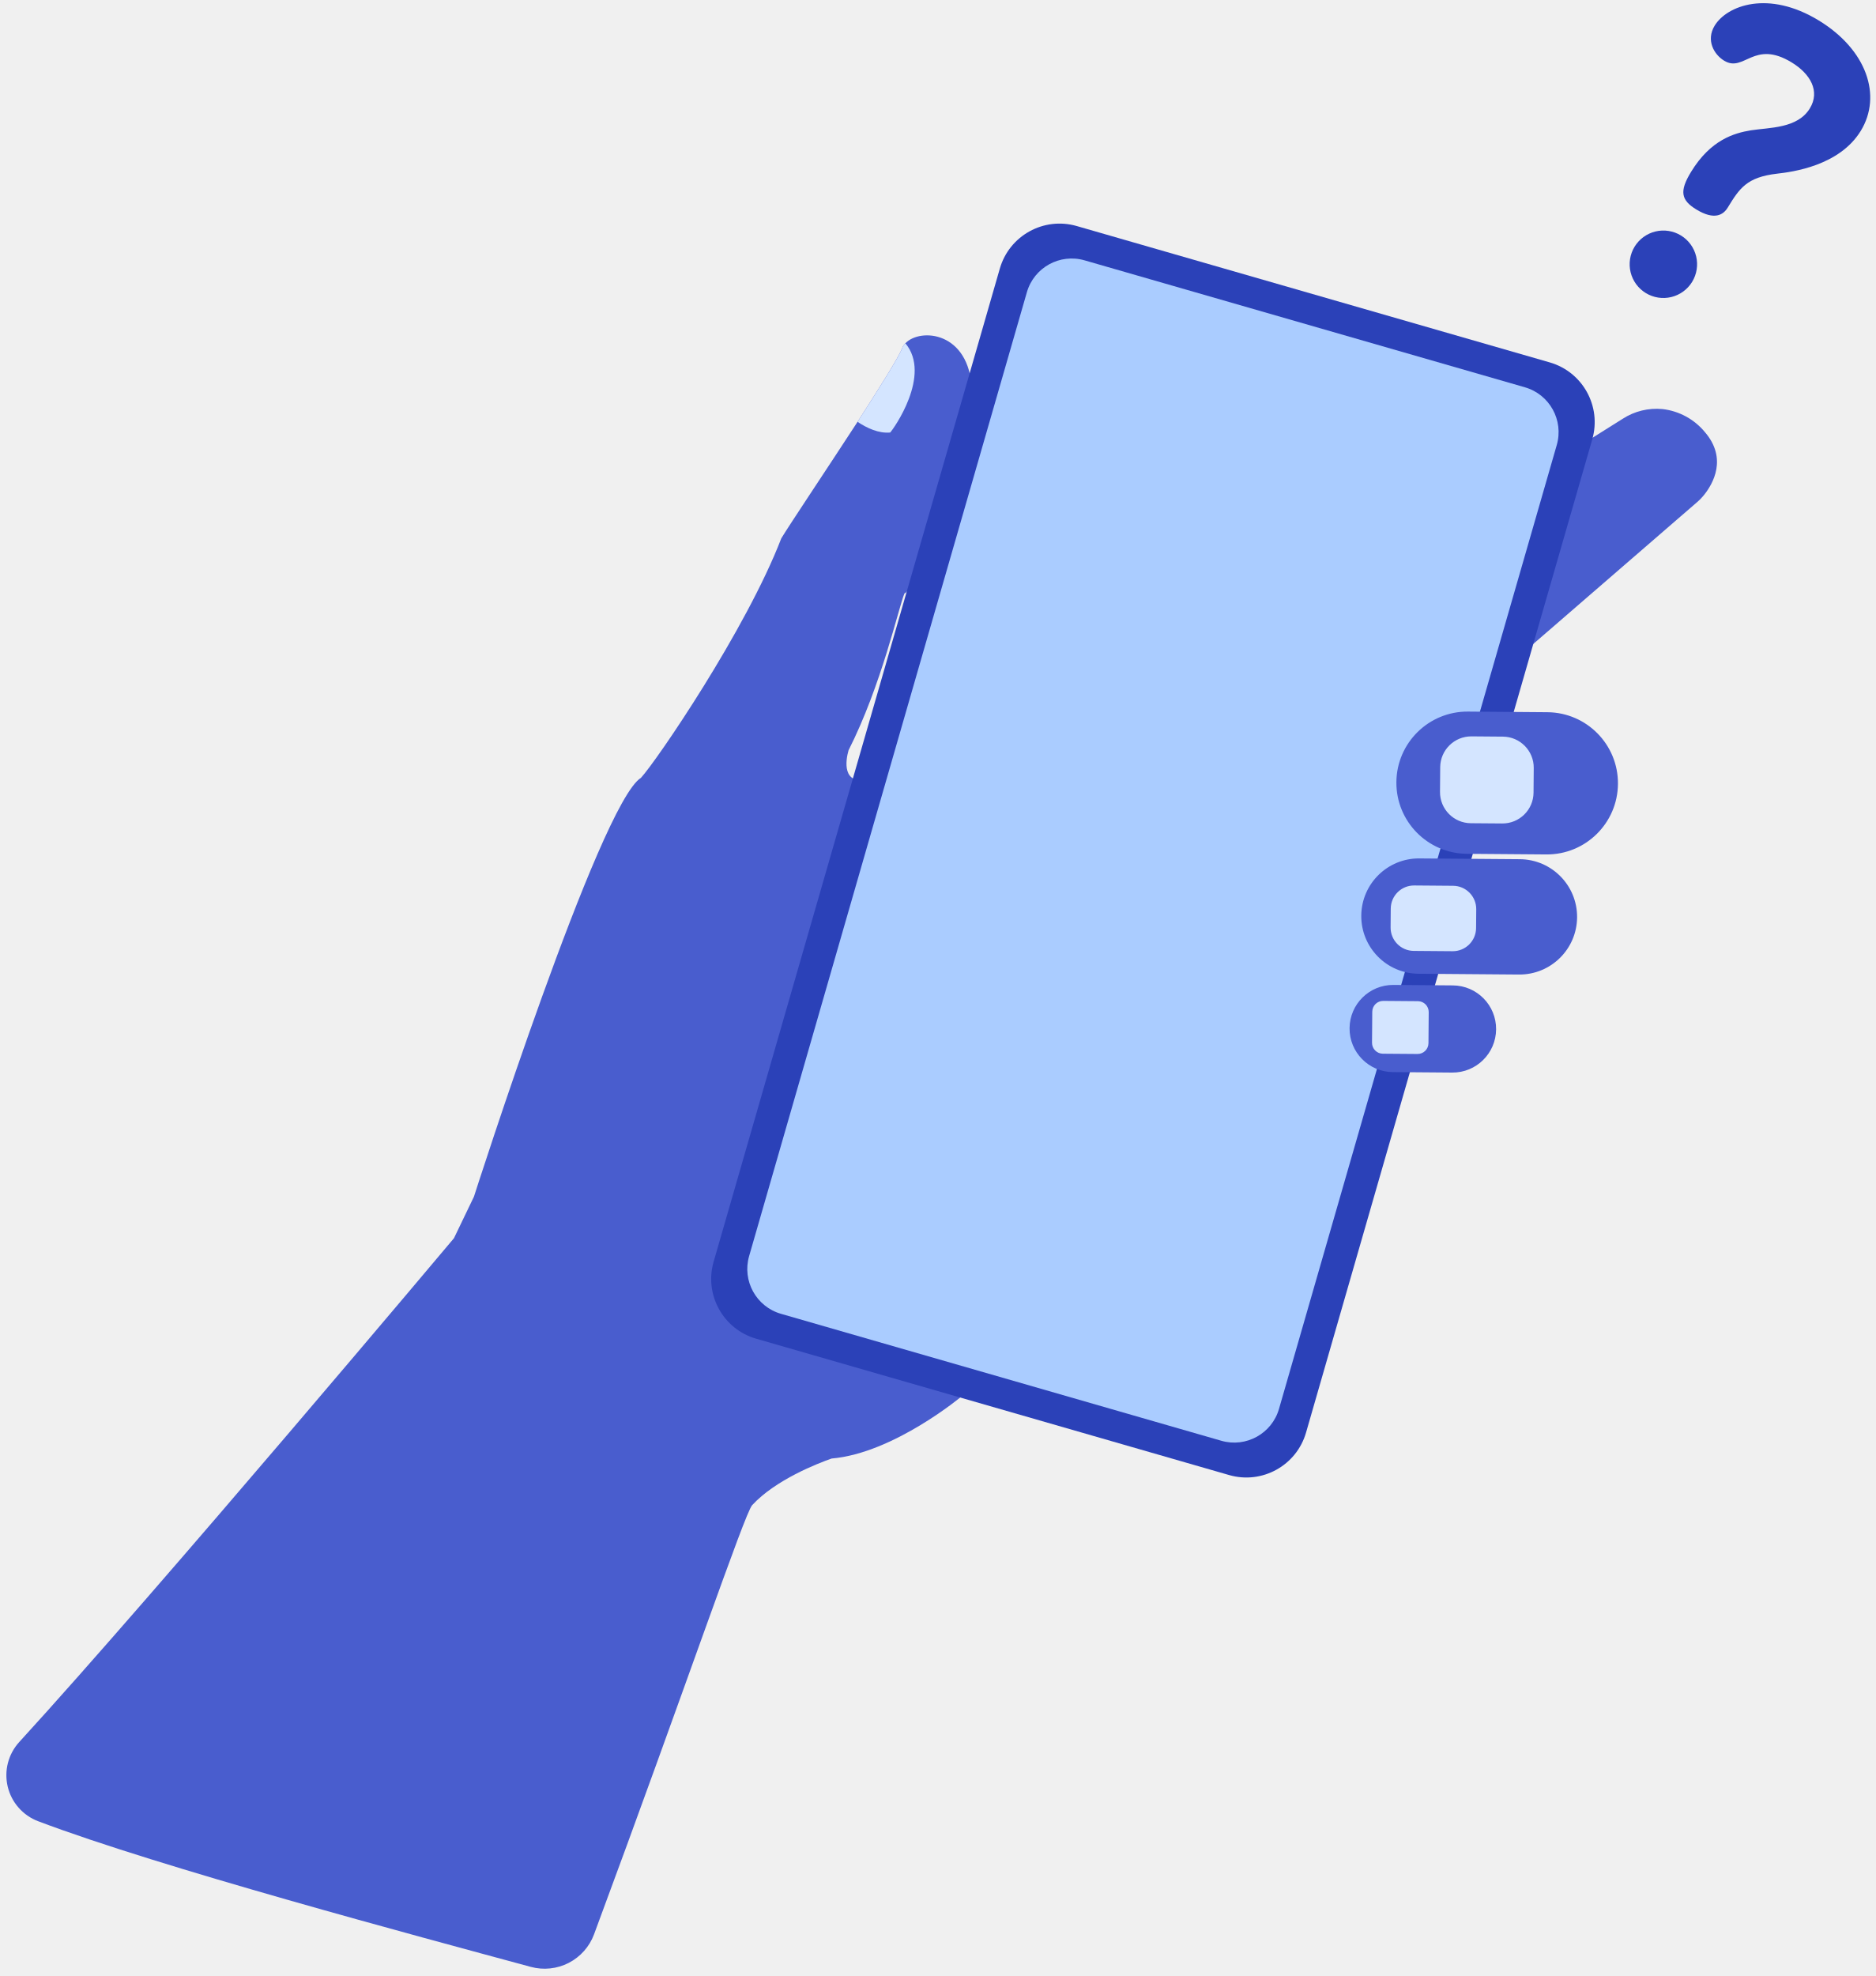
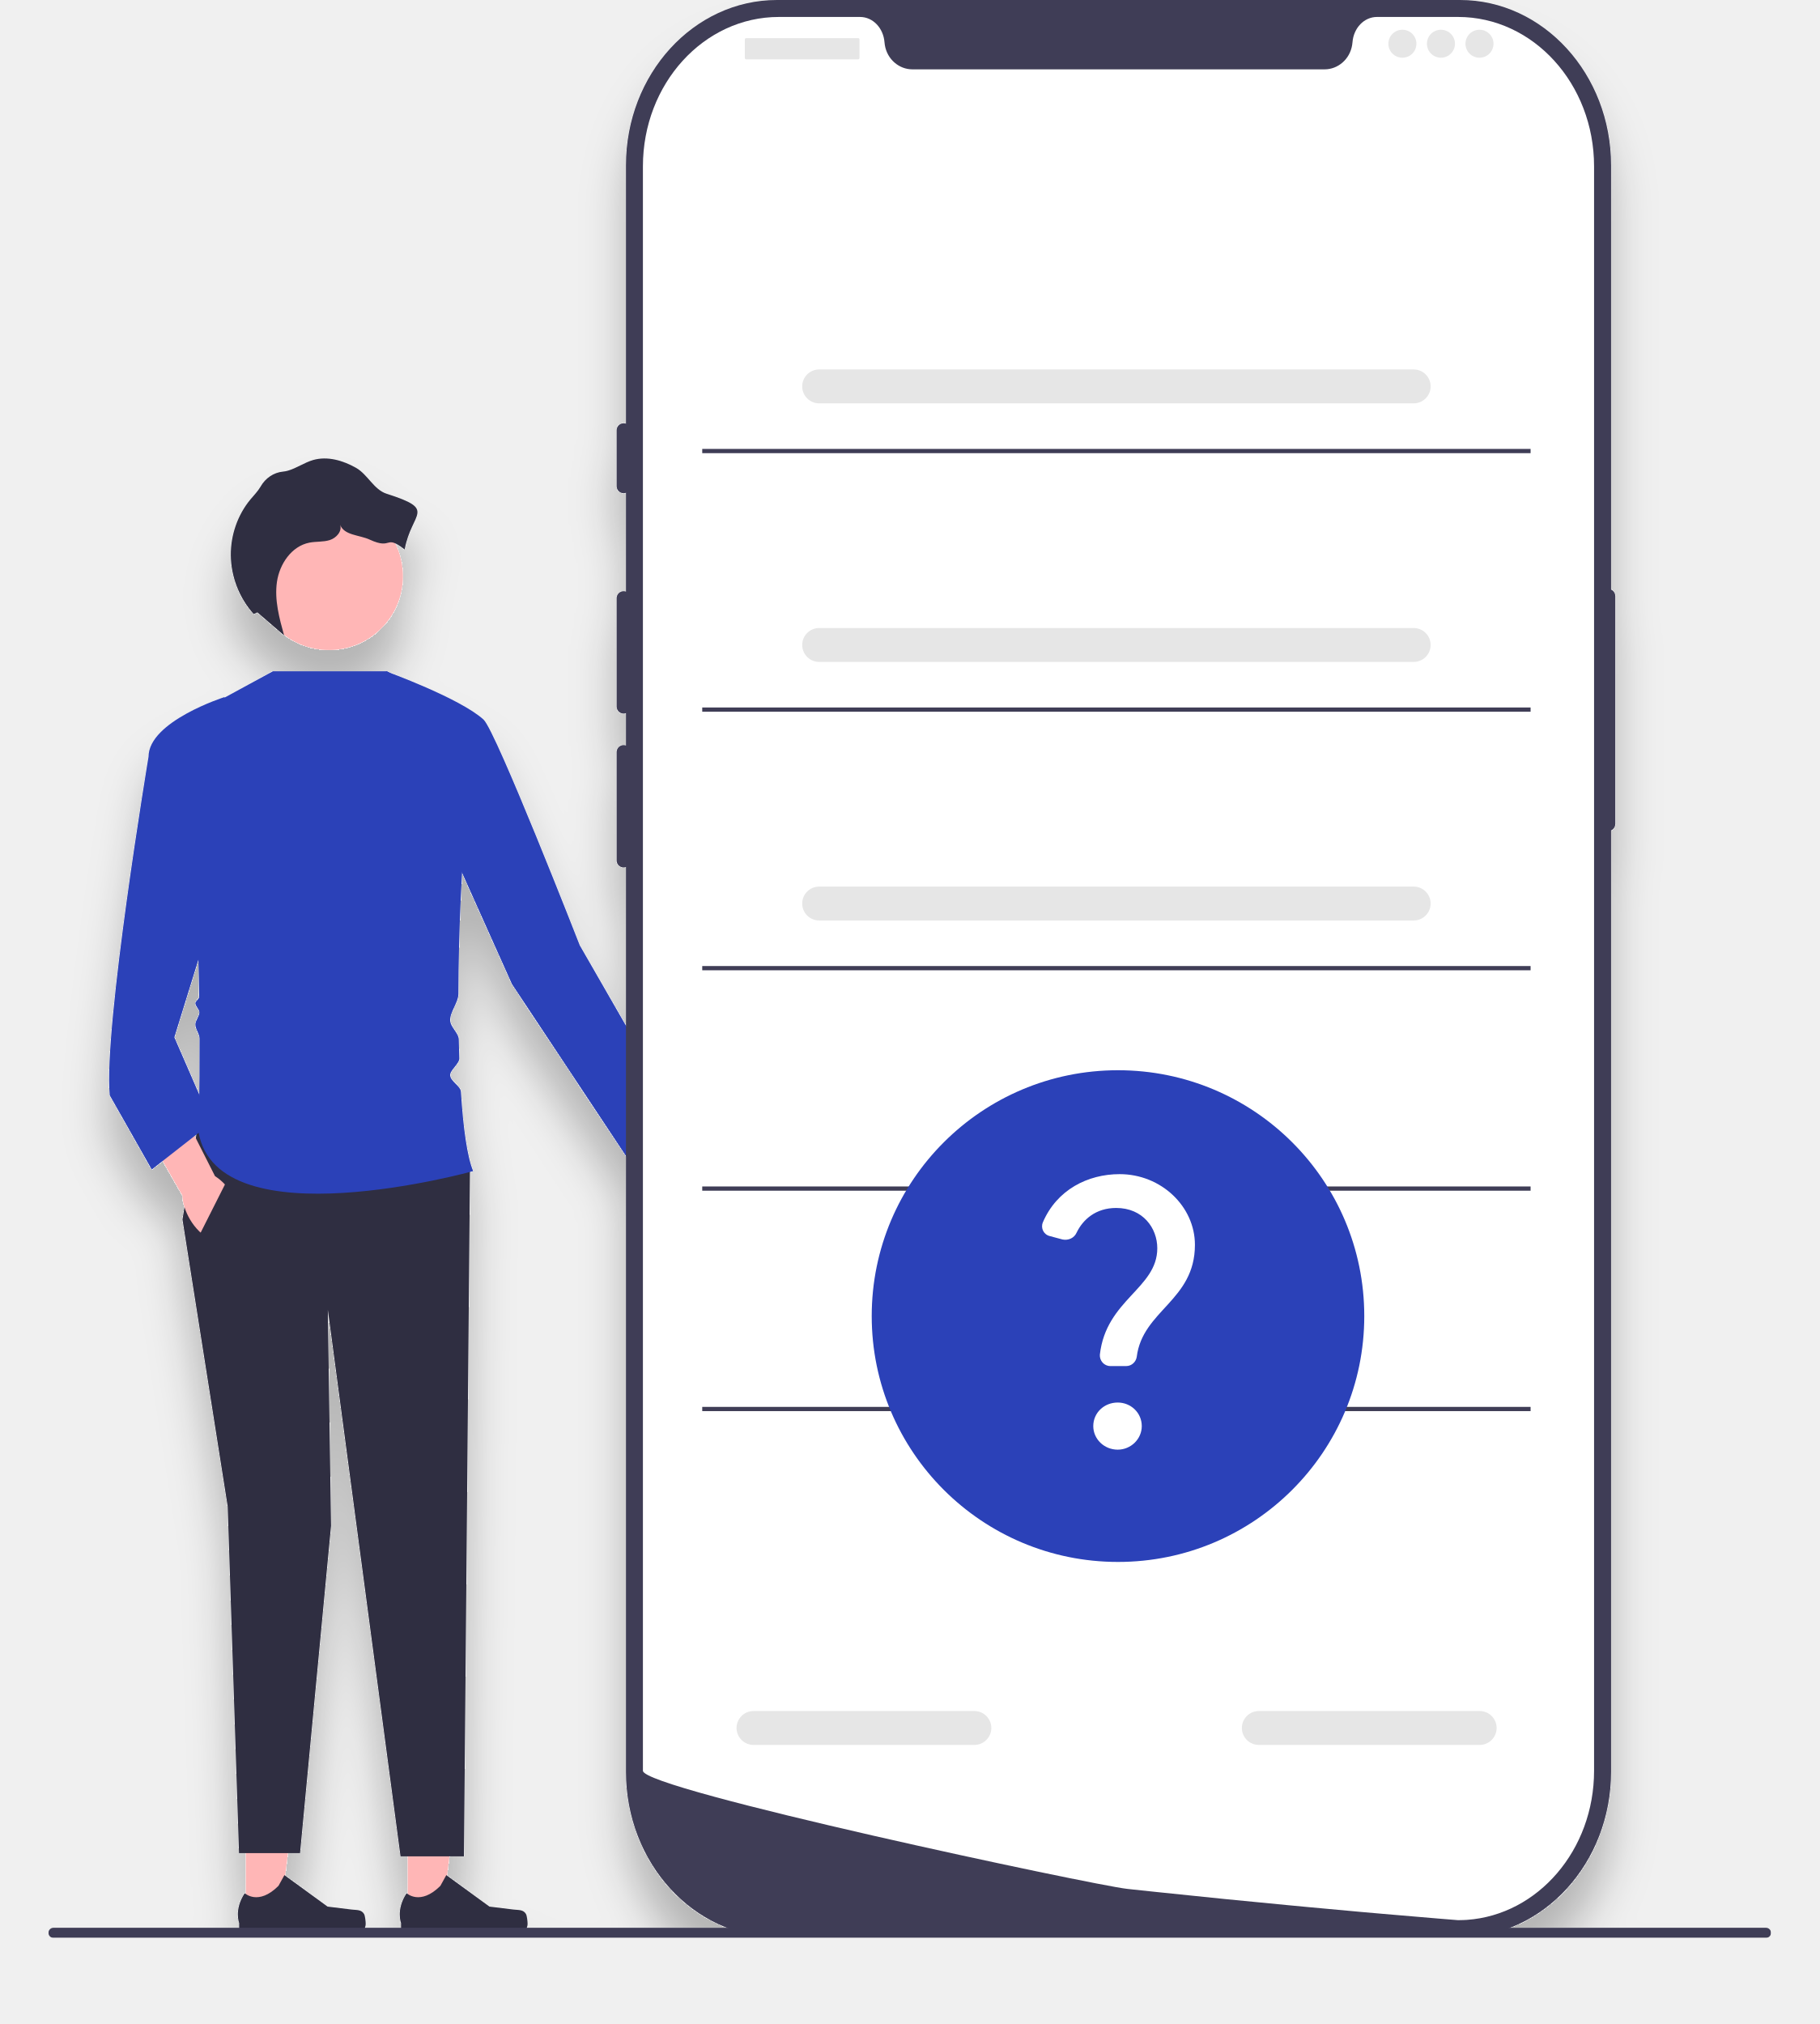
- <svg xmlns="http://www.w3.org/2000/svg" width="169" height="178" viewBox="0 0 169 178" fill="none">
-   <path d="M153.555 44.561C153.357 44.811 153.136 45.041 152.894 45.247L135.589 60.224L122.672 99.456L86.663 125.769C86.663 125.769 80.528 130.909 74.927 131.386C73.674 131.824 69.875 133.302 67.771 135.586C67.093 136.322 61.774 152.031 53.524 174.246C53.111 175.358 52.297 176.275 51.243 176.818C50.188 177.36 48.969 177.489 47.825 177.179C37.515 174.381 14.424 168.22 3.438 164.058C2.761 163.802 2.157 163.384 1.679 162.841C1.2 162.298 0.862 161.645 0.695 160.941C0.527 160.237 0.534 159.503 0.715 158.802C0.897 158.102 1.247 157.456 1.735 156.922C14.36 143.123 40.902 111.538 40.902 111.538L42.702 107.798C42.702 107.798 54.041 72.371 57.75 70.068C59.152 68.545 67.22 56.735 70.394 48.497C71.116 47.298 74.462 42.307 77.265 37.999C79.251 34.919 80.975 32.179 81.269 31.396C81.332 31.217 81.438 31.056 81.578 30.927C81.578 30.927 81.569 30.924 81.58 30.918C82.917 29.521 87.355 29.836 87.57 35.14C87.811 40.991 82.55 53.127 81.491 53.458C80.955 54.749 79.433 61.701 76.455 67.587C76.198 68.477 75.815 70.775 78.327 70.218C80.841 69.651 138.996 42.254 138.996 42.254L146.209 37.723C147.271 37.036 148.535 36.728 149.795 36.849C151.287 37.021 152.654 37.764 153.61 38.922C155.668 41.307 154.324 43.598 153.555 44.561Z" fill="#495DCE" />
-   <path d="M80.205 38.962C79.166 39.057 78.105 38.559 77.265 37.998C79.251 34.918 80.975 32.178 81.269 31.396C81.332 31.216 81.438 31.055 81.578 30.926C83.971 33.784 80.492 38.668 80.205 38.962Z" fill="#D4E5FF" />
-   <path d="M139.634 32.646L97.017 20.363C94.046 19.506 90.942 21.221 90.085 24.193L64.298 113.659C63.441 116.63 65.156 119.734 68.128 120.591L110.744 132.874C113.716 133.731 116.819 132.016 117.676 129.044L143.463 39.578C144.32 36.606 142.605 33.503 139.634 32.646Z" fill="#2B41B8" />
-   <path d="M137.393 34.887L97.721 23.452C95.492 22.81 93.165 24.096 92.522 26.325L67.496 113.151C66.853 115.38 68.139 117.708 70.368 118.35L110.04 129.785C112.269 130.428 114.597 129.141 115.239 126.913L140.266 40.086C140.908 37.857 139.622 35.529 137.393 34.887Z" fill="#AACCFF" />
-   <path d="M139.424 64.157L132.271 64.1C128.733 64.073 125.843 66.918 125.815 70.456C125.787 73.994 128.632 76.885 132.17 76.912L139.323 76.969C142.86 76.997 145.751 74.151 145.779 70.613C145.807 67.076 142.961 64.185 139.424 64.157Z" fill="#495DCE" />
-   <path d="M136.944 77.398L127.888 77.327C125.019 77.304 122.675 79.611 122.652 82.48C122.629 85.349 124.937 87.693 127.806 87.716L136.862 87.787C139.731 87.81 142.075 85.503 142.097 82.634C142.12 79.765 139.812 77.421 136.944 77.398Z" fill="#495DCE" />
-   <path d="M130.905 88.766L125.554 88.723C123.385 88.706 121.614 90.45 121.597 92.619C121.579 94.787 123.324 96.559 125.492 96.576L130.843 96.618C133.011 96.636 134.783 94.891 134.8 92.723C134.817 90.555 133.073 88.783 130.905 88.766Z" fill="#495DCE" />
-   <path d="M127.756 90.187L124.63 90.162C124.089 90.158 123.647 90.593 123.642 91.134L123.62 93.931C123.616 94.472 124.051 94.914 124.592 94.919L127.719 94.943C128.26 94.948 128.702 94.512 128.706 93.971L128.728 91.174C128.733 90.633 128.297 90.191 127.756 90.187Z" fill="#D4E5FF" />
-   <path d="M130.926 79.792L127.424 79.764C126.264 79.755 125.316 80.688 125.307 81.848L125.294 83.542C125.285 84.701 126.218 85.649 127.377 85.658L130.88 85.686C132.039 85.695 132.987 84.762 132.996 83.602L133.01 81.908C133.019 80.749 132.086 79.801 130.926 79.792Z" fill="#D4E5FF" />
-   <path d="M135.413 66.356L132.585 66.333C131.038 66.321 129.775 67.565 129.763 69.111L129.745 71.335C129.733 72.881 130.977 74.145 132.523 74.157L135.351 74.179C136.897 74.192 138.161 72.948 138.173 71.402L138.191 69.178C138.203 67.631 136.959 66.368 135.413 66.356Z" fill="#D4E5FF" />
-   <path d="M163.88 1.848C159.335 -0.927 155.603 0.492 154.492 2.31C153.69 3.624 154.431 4.908 155.34 5.463C157.158 6.574 158.001 3.528 161.435 5.626C163.119 6.654 164.013 8.217 163.067 9.766C161.956 11.584 159.434 11.477 157.747 11.741C156.256 11.987 154.134 12.586 152.366 15.482C151.296 17.233 151.459 18.026 152.839 18.869C154.489 19.876 155.278 19.341 155.669 18.701C156.738 16.95 157.389 15.96 160.125 15.643C161.466 15.491 165.726 14.949 167.659 11.784C169.592 8.618 168.19 4.48 163.88 1.848Z" fill="#2B41B8" />
-   <path d="M151.454 21.212C151.114 21.004 150.735 20.865 150.341 20.804C149.947 20.742 149.545 20.758 149.157 20.852C148.769 20.946 148.403 21.115 148.081 21.35C147.759 21.585 147.486 21.881 147.278 22.222C147.07 22.562 146.931 22.94 146.869 23.334C146.807 23.729 146.824 24.131 146.917 24.519C147.011 24.907 147.18 25.272 147.415 25.595C147.65 25.917 147.947 26.19 148.287 26.398C148.975 26.818 149.801 26.948 150.584 26.758C151.368 26.569 152.044 26.076 152.464 25.389C152.883 24.701 153.013 23.875 152.824 23.091C152.634 22.308 152.142 21.632 151.454 21.212Z" fill="#2B41B8" />
+ <svg xmlns="http://www.w3.org/2000/svg" width="169" height="188" viewBox="0 0 169 188" fill="none">
+   <g clip-path="url(#clip0_11088_31210)" filter="url(#filter0_d_11088_31210)">
+     <path d="M65.845 110.24C66.754 111.997 66.583 113.89 65.463 114.467C64.343 115.045 62.698 114.089 61.788 112.332C61.391 111.563 61.2 110.767 61.204 110.068L57.445 102.575L61.005 100.889L64.333 108.455C64.908 108.855 65.447 109.471 65.845 110.24Z" fill="#FFB6B6" />
+     <path d="M37.87 177.851L41.075 177.851L42.6 165.51L37.869 165.51L37.87 177.851Z" fill="#FFB6B6" />
+     <path d="M48.851 177.779C48.951 177.947 49.004 178.488 49.004 178.683C49.004 179.283 48.517 179.769 47.916 179.769H37.99C37.58 179.769 37.248 179.437 37.248 179.028V178.616C37.248 178.616 36.757 177.376 37.768 175.848C37.768 175.848 39.025 177.044 40.902 175.17L41.456 174.169L45.463 177.095L47.685 177.368C48.171 177.427 48.602 177.358 48.851 177.779Z" fill="#2F2E41" />
+     <path d="M22.833 177.851L26.038 177.851L27.562 165.51L22.832 165.51L22.833 177.851Z" fill="#FFB6B6" />
+     <path d="M33.814 177.779C33.914 177.947 33.967 178.488 33.967 178.683C33.967 179.283 33.48 179.769 32.879 179.769H22.953C22.543 179.769 22.211 179.437 22.211 179.028V178.616C22.211 178.616 21.72 177.376 22.731 175.848C22.731 175.848 23.987 177.044 25.865 175.17L26.419 174.169L30.426 177.095L32.648 177.368C33.133 177.427 33.564 177.358 33.814 177.779Z" fill="#2F2E41" />
+     <path d="M18.297 105.036L16.947 113.273L21.148 139.931L22.198 172.13H27.87L30.75 141.728L30.45 121.66L37.201 172.43H43.094L43.652 108.78L18.297 105.036Z" fill="#2F2E41" />
+     <path d="M25.347 62.353H35.965L45.15 67.745C43.721 67.382 42.616 80.623 42.579 92.322C42.576 93.1 41.804 93.993 41.812 94.753C41.818 95.407 42.602 95.93 42.615 96.564C42.628 97.158 42.644 97.741 42.663 98.312C42.679 98.787 41.791 99.415 41.812 99.871C41.838 100.454 42.776 100.859 42.811 101.408C43.025 104.78 43.395 107.452 43.95 108.78C43.95 108.78 20.246 115.37 18.446 105.186C18.446 105.186 18.549 101.526 18.534 96.471C18.533 96.022 18.15 95.615 18.147 95.147C18.145 94.798 18.522 94.391 18.518 94.033C18.515 93.739 18.151 93.478 18.147 93.178C18.145 92.999 18.503 92.782 18.5 92.601C18.356 82.989 17.71 70.875 15.445 67.745L25.347 62.353Z" fill="#2B41B8" />
+     <path d="M35.85 62.353C35.85 62.353 42.73 64.849 44.913 66.838C46.073 67.894 53.853 87.813 53.853 87.813L64.659 106.6L59.042 108.729L47.552 91.408L42.451 80.026L35.85 62.353Z" fill="#2B41B8" />
+     <path d="M21.579 110.951C22.583 112.656 22.515 114.555 21.428 115.193C20.341 115.83 18.646 114.965 17.643 113.26C17.204 112.513 16.97 111.73 16.936 111.031L12.775 103.753L16.239 101.876L19.973 109.25C20.568 109.619 21.14 110.205 21.579 110.951Z" fill="#FFB6B6" />
+     <path d="M23.848 71.639L20.847 64.75C20.847 64.75 13.796 66.996 13.796 70.291C13.796 70.291 9.595 95.452 10.195 101.742L14.096 108.631L19.647 104.288L16.196 96.35L23.848 71.639Z" fill="#2B41B8" />
+     <path d="M17.678 116.396L21.217 109.38L25.349 115.071L21.63 118.665L17.678 116.396Z" fill="#2F2E41" />
+     <path d="M30.556 60.375C34.349 60.375 37.423 57.306 37.423 53.52C37.423 49.734 34.349 46.665 30.556 46.665C26.764 46.665 23.689 49.734 23.689 53.52C23.689 57.306 26.764 60.375 30.556 60.375Z" fill="#FFB6B6" />
+     <path d="M35.912 45.862C34.719 45.481 34.154 44.064 33.062 43.45C31.855 42.77 30.411 42.346 29.08 42.73C28.263 42.966 27.552 43.488 26.734 43.721C26.591 43.762 26.441 43.791 26.288 43.805C25.41 43.889 24.655 44.415 24.215 45.179L24.204 45.199C23.946 45.64 23.58 46.005 23.254 46.398C22.067 47.834 21.424 49.701 21.438 51.563C21.452 53.564 22.223 55.551 23.564 57.04L23.906 56.882C24.734 57.596 25.562 58.309 26.389 59.023C25.939 57.401 25.484 55.721 25.723 54.055C25.961 52.388 27.084 50.726 28.739 50.404C29.365 50.282 30.026 50.356 30.634 50.163C31.241 49.969 31.801 49.346 31.593 48.744C31.969 49.737 33.373 49.678 34.34 50.123C36.502 51.117 35.711 49.58 37.588 51.042C38.222 47.534 40.651 47.377 35.912 45.862Z" fill="#2F2E41" />
+     <path d="M4.5 179.531C4.5 179.791 4.709 180 4.969 180H164.031C164.291 180 164.5 179.791 164.5 179.531C164.5 179.271 164.291 179.062 164.031 179.062H4.969C4.709 179.062 4.5 179.271 4.5 179.531Z" fill="#3F3D56" />
+     <path d="M135.614 179.931H72.17C64.434 179.931 58.141 173.043 58.141 164.576V15.354C58.141 6.888 64.434 0 72.17 0H135.614C143.35 0 149.644 6.888 149.644 15.354V164.576C149.644 173.043 143.35 179.931 135.614 179.931Z" fill="#3F3D56" />
+     <path d="M149.445 54.727C149.119 54.727 148.854 55.024 148.854 55.388V76.51C148.854 76.874 149.119 77.17 149.445 77.17C149.771 77.17 150.037 76.874 150.037 76.51V55.388C150.037 55.024 149.771 54.727 149.445 54.727Z" fill="#3F3D56" />
+     <path d="M148.064 15.452V164.48C148.064 171.839 142.852 177.86 136.262 178.327H136.259C136.161 178.333 136.064 178.34 135.964 178.343C135.79 178.353 135.615 178.356 135.438 178.356C135.438 178.356 134.789 178.304 133.603 178.207C132.404 178.11 130.66 177.964 128.485 177.772C127.833 177.717 127.145 177.655 126.419 177.591C124.973 177.461 123.385 177.318 121.682 177.156C121.003 177.094 120.301 177.026 119.583 176.958C115.918 176.611 111.812 176.205 107.483 175.745C106.751 175.67 106.013 175.592 105.269 175.511C105.074 175.489 104.876 175.469 104.679 175.446C101.592 175.112 59.717 166.218 59.717 164.48V15.452C59.717 7.787 65.369 1.575 72.343 1.575H79.881C81.085 1.575 82.053 2.607 82.156 3.927C82.165 4.014 82.174 4.102 82.189 4.19C82.407 5.516 83.514 6.441 84.742 6.441H123.039C124.267 6.441 125.374 5.516 125.592 4.19C125.607 4.102 125.616 4.014 125.625 3.927C125.728 2.607 126.696 1.575 127.9 1.575H135.438C142.413 1.575 148.064 7.787 148.064 15.452Z" fill="white" />
+     <path d="M57.926 39.315C57.567 39.315 57.275 39.606 57.275 39.964V45.163C57.275 45.521 57.567 45.813 57.926 45.813C58.285 45.813 58.577 45.521 58.577 45.163V39.964C58.577 39.606 58.285 39.315 57.926 39.315Z" fill="#3F3D56" />
+     <path d="M57.926 54.91C57.567 54.91 57.275 55.202 57.275 55.56V65.632C57.275 65.99 57.567 66.282 57.926 66.282C58.285 66.282 58.577 65.99 58.577 65.632V55.56C58.577 55.202 58.285 54.91 57.926 54.91Z" fill="#3F3D56" />
+     <path d="M57.926 69.206C57.567 69.206 57.275 69.498 57.275 69.856V79.928C57.275 80.287 57.567 80.578 57.926 80.578C58.285 80.578 58.577 80.286 58.577 79.928V69.856C58.577 69.498 58.285 69.206 57.926 69.206Z" fill="#3F3D56" />
+     <path d="M79.73 3.544H69.286C69.23 3.544 69.184 3.61 69.184 3.692V5.365C69.184 5.446 69.23 5.513 69.286 5.513H79.73C79.787 5.513 79.833 5.446 79.833 5.365V3.692C79.833 3.61 79.787 3.544 79.73 3.544Z" fill="#E6E6E6" />
+     <path d="M130.261 5.361C130.98 5.361 131.563 4.779 131.563 4.061C131.563 3.344 130.98 2.762 130.261 2.762C129.542 2.762 128.959 3.344 128.959 4.061C128.959 4.779 129.542 5.361 130.261 5.361Z" fill="#E6E6E6" />
+     <path d="M133.841 5.361C134.56 5.361 135.143 4.779 135.143 4.061C135.143 3.344 134.56 2.762 133.841 2.762C133.122 2.762 132.539 3.344 132.539 4.061C132.539 4.779 133.122 5.361 133.841 5.361Z" fill="#E6E6E6" />
+     <path d="M137.421 5.361C138.14 5.361 138.723 4.779 138.723 4.061C138.723 3.344 138.14 2.762 137.421 2.762C136.702 2.762 136.119 3.344 136.119 4.061C136.119 4.779 136.702 5.361 137.421 5.361Z" fill="#E6E6E6" />
+     <path d="M131.307 37.466H76.089C75.219 37.466 74.512 36.76 74.512 35.891C74.512 35.023 75.219 34.316 76.089 34.316H131.307C132.177 34.316 132.884 35.023 132.884 35.891C132.884 36.76 132.177 37.466 131.307 37.466Z" fill="#E6E6E6" />
+     <path d="M137.437 162.078H116.927C116.057 162.078 115.35 161.372 115.35 160.504C115.35 159.635 116.057 158.929 116.927 158.929H137.437C138.306 158.929 139.014 159.635 139.014 160.504C139.014 161.372 138.306 162.078 137.437 162.078Z" fill="#E6E6E6" />
+     <path d="M90.501 162.078H69.992C69.122 162.078 68.414 161.372 68.414 160.504C68.414 159.635 69.122 158.929 69.992 158.929H90.501C91.371 158.929 92.079 159.635 92.079 160.504C92.079 161.372 91.371 162.078 90.501 162.078Z" fill="#E6E6E6" />
+     <path d="M142.168 41.698H65.227V42.092H142.168V41.698Z" fill="#3F3D56" />
+     <path d="M131.307 61.483H76.089C75.219 61.483 74.512 60.776 74.512 59.908C74.512 59.039 75.219 58.333 76.089 58.333H131.307C132.177 58.333 132.884 59.039 132.884 59.908C132.884 60.776 132.177 61.483 131.307 61.483Z" fill="#E6E6E6" />
+     <path d="M142.168 65.715H65.227V66.109H142.168V65.715Z" fill="#3F3D56" />
+     <path d="M131.307 85.5H76.089C75.219 85.5 74.512 84.794 74.512 83.925C74.512 83.057 75.219 82.351 76.089 82.351H131.307C132.177 82.351 132.884 83.057 132.884 83.925C132.884 84.794 132.177 85.5 131.307 85.5Z" fill="#E6E6E6" />
+     <path d="M142.168 89.731H65.227V90.125H142.168V89.731Z" fill="#3F3D56" />
+     <path d="M142.168 110.205H65.227V110.599H142.168V110.205Z" fill="#3F3D56" />
+     <path d="M142.168 130.679H65.227V131.072H142.168V130.679Z" fill="#3F3D56" />
+     <path d="M103.844 145.081C116.478 145.081 126.72 134.857 126.72 122.245C126.72 109.633 116.478 99.409 103.844 99.409C91.211 99.409 80.969 109.633 80.969 122.245C80.969 134.857 91.211 145.081 103.844 145.081Z" fill="#2B41B8" />
+     <path d="M103.818 130.275C105.043 130.275 106.053 131.228 106.053 132.464C106.053 133.664 105.043 134.652 103.818 134.652C102.557 134.652 101.548 133.664 101.548 132.464C101.548 131.228 102.557 130.275 103.818 130.275ZM107.494 115.944C107.494 114.073 106.161 112.202 103.674 112.202C101.764 112.202 100.575 113.296 99.998 114.497C99.782 114.991 99.241 115.238 98.701 115.132L97.511 114.814C96.935 114.673 96.647 114.073 96.863 113.544C98.16 110.508 101.043 109.061 103.998 109.061C107.854 109.061 110.99 112.061 110.99 115.626C110.99 120.815 106.125 121.698 105.584 126.039C105.512 126.498 105.116 126.887 104.611 126.887H103.133C102.557 126.887 102.124 126.392 102.16 125.828C102.737 120.709 107.494 119.686 107.494 115.944Z" fill="white" />
+   </g>
+   <defs>
+     <filter id="filter0_d_11088_31210" x="0.5" y="0" width="168" height="188" filterUnits="userSpaceOnUse" color-interpolation-filters="sRGB">
+       <feFlood flood-opacity="0" result="BackgroundImageFix" />
+       <feColorMatrix in="SourceAlpha" type="matrix" values="0 0 0 0 0 0 0 0 0 0 0 0 0 0 0 0 0 0 127 0" result="hardAlpha" />
+       <feOffset dy="4" />
+       <feGaussianBlur stdDeviation="2" />
+       <feComposite in2="hardAlpha" operator="out" />
+       <feColorMatrix type="matrix" values="0 0 0 0 0 0 0 0 0 0 0 0 0 0 0 0 0 0 0.25 0" />
+       <feBlend mode="normal" in2="BackgroundImageFix" result="effect1_dropShadow_11088_31210" />
+       <feBlend mode="normal" in="SourceGraphic" in2="effect1_dropShadow_11088_31210" result="shape" />
+     </filter>
+     <clipPath id="clip0_11088_31210">
+       <rect width="160" height="180" fill="white" transform="translate(4.5)" />
+     </clipPath>
+   </defs>
</svg>
